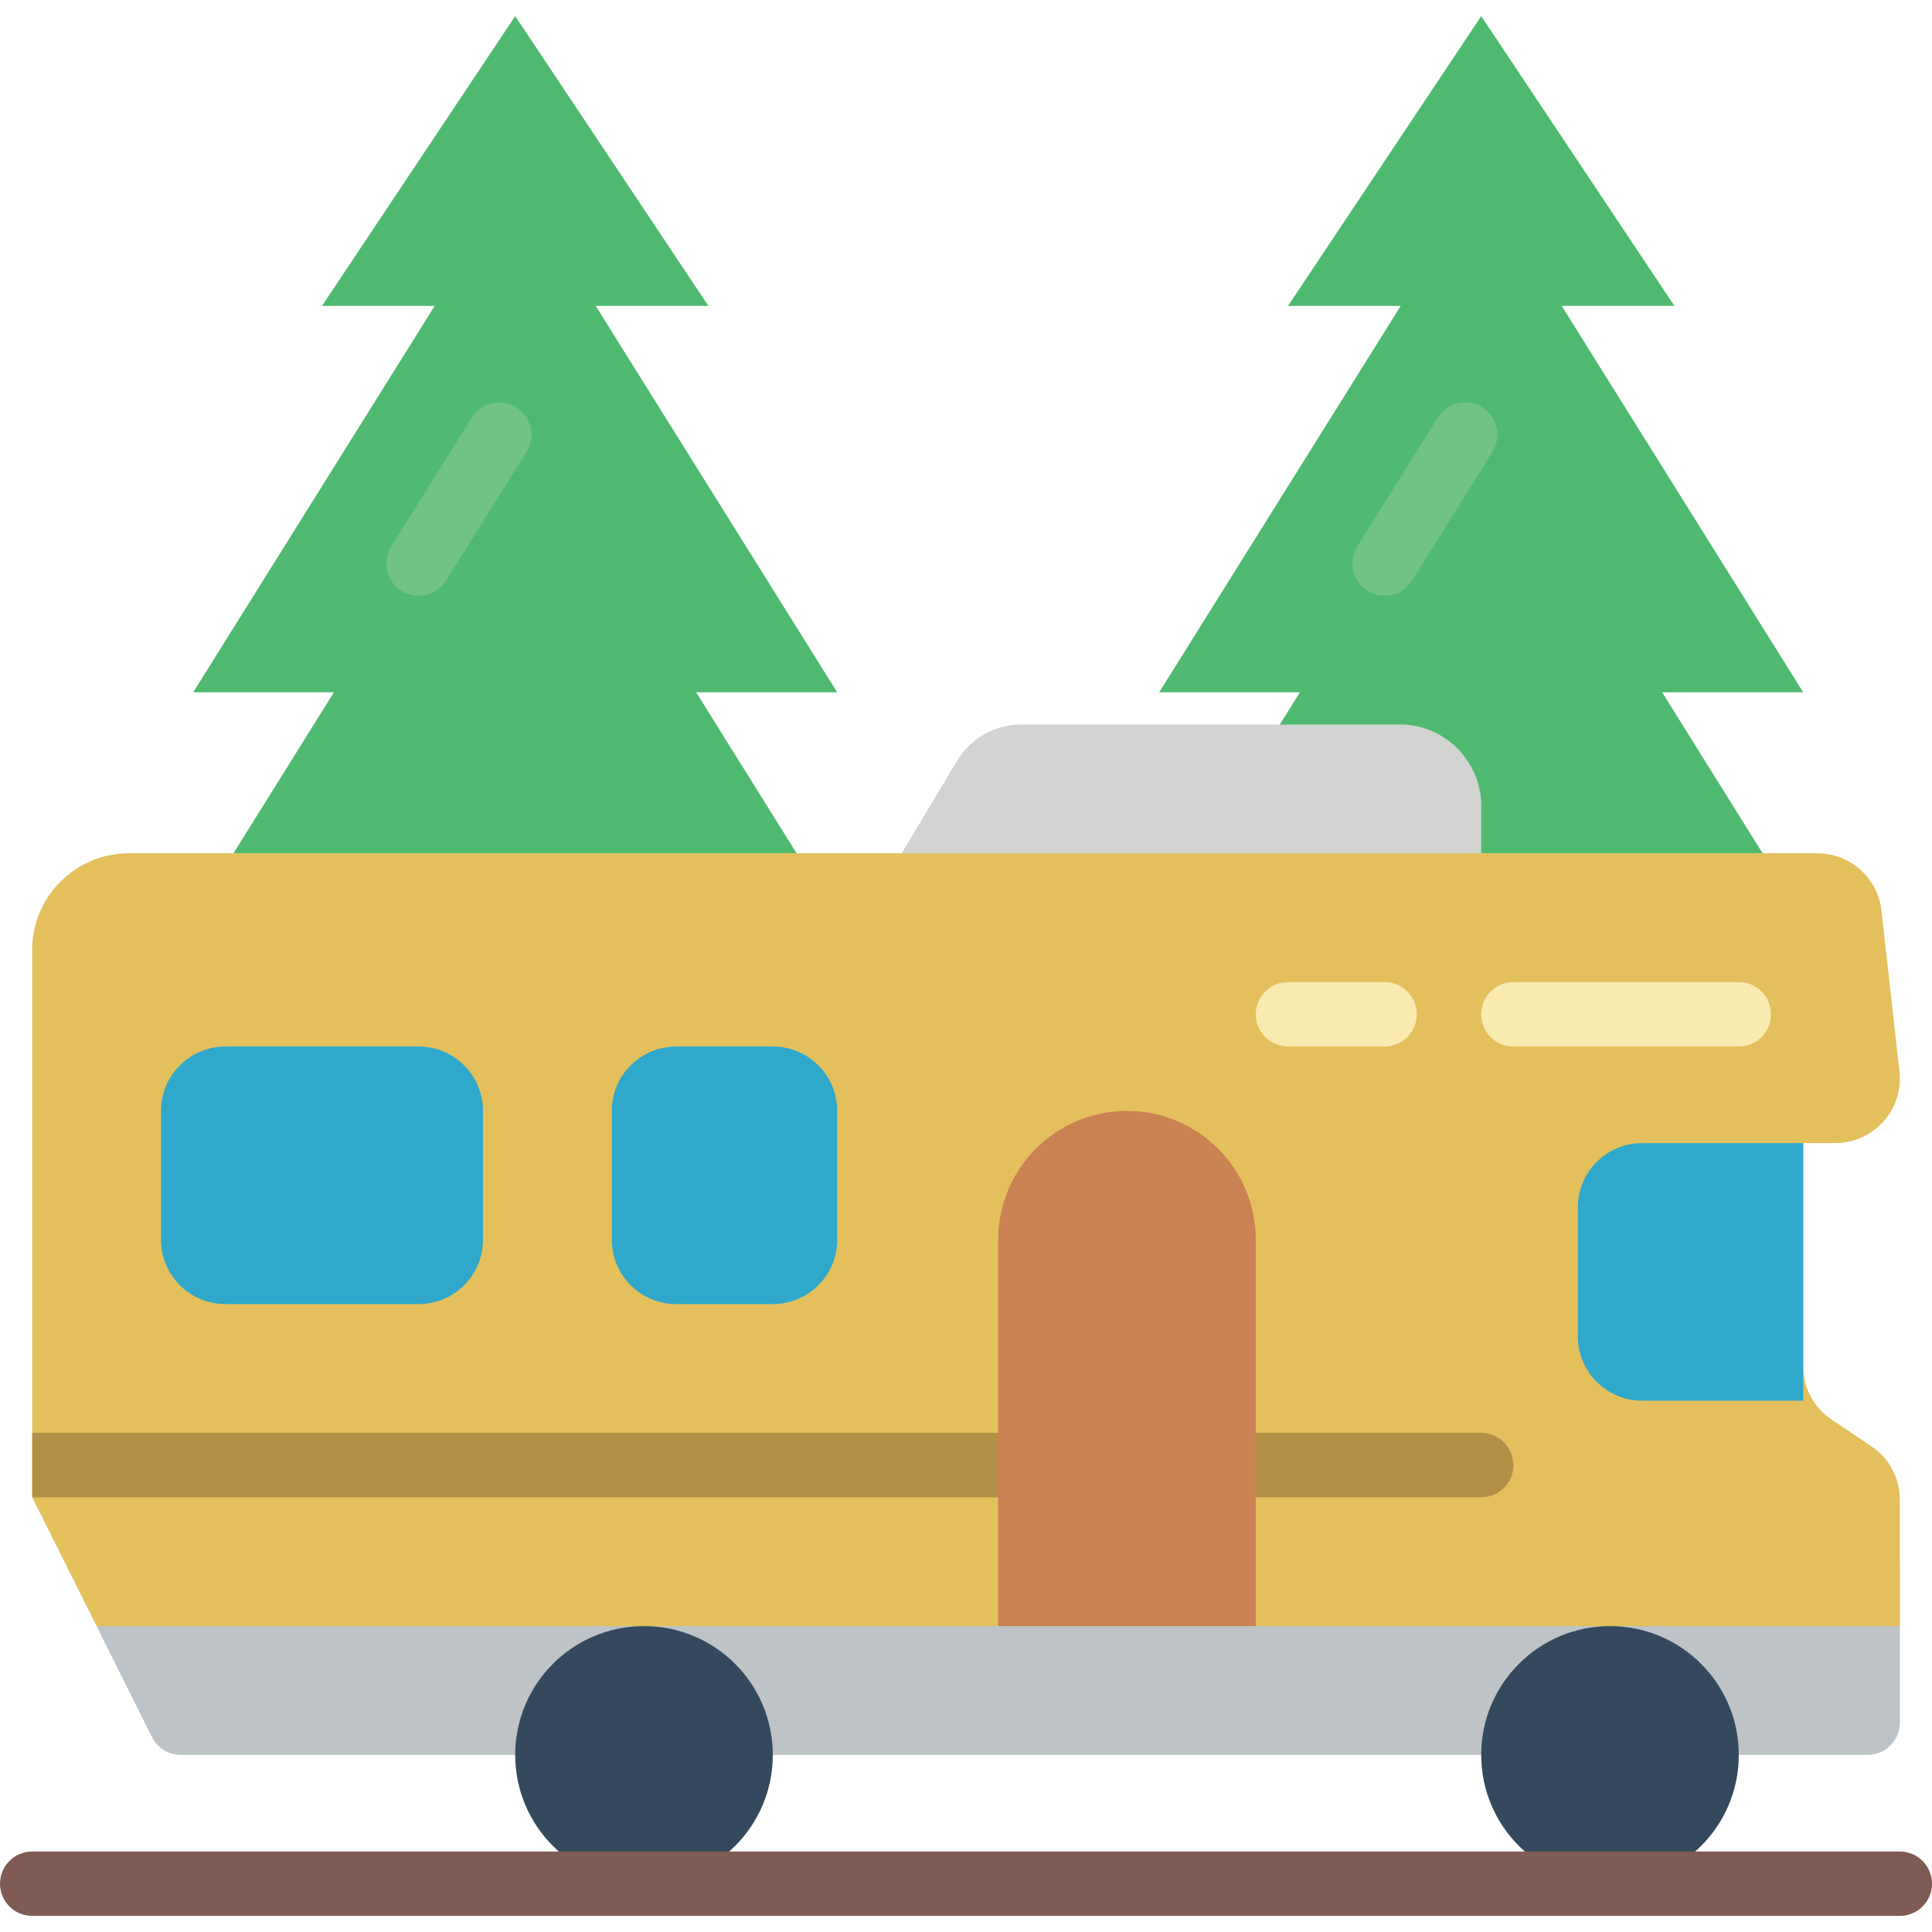
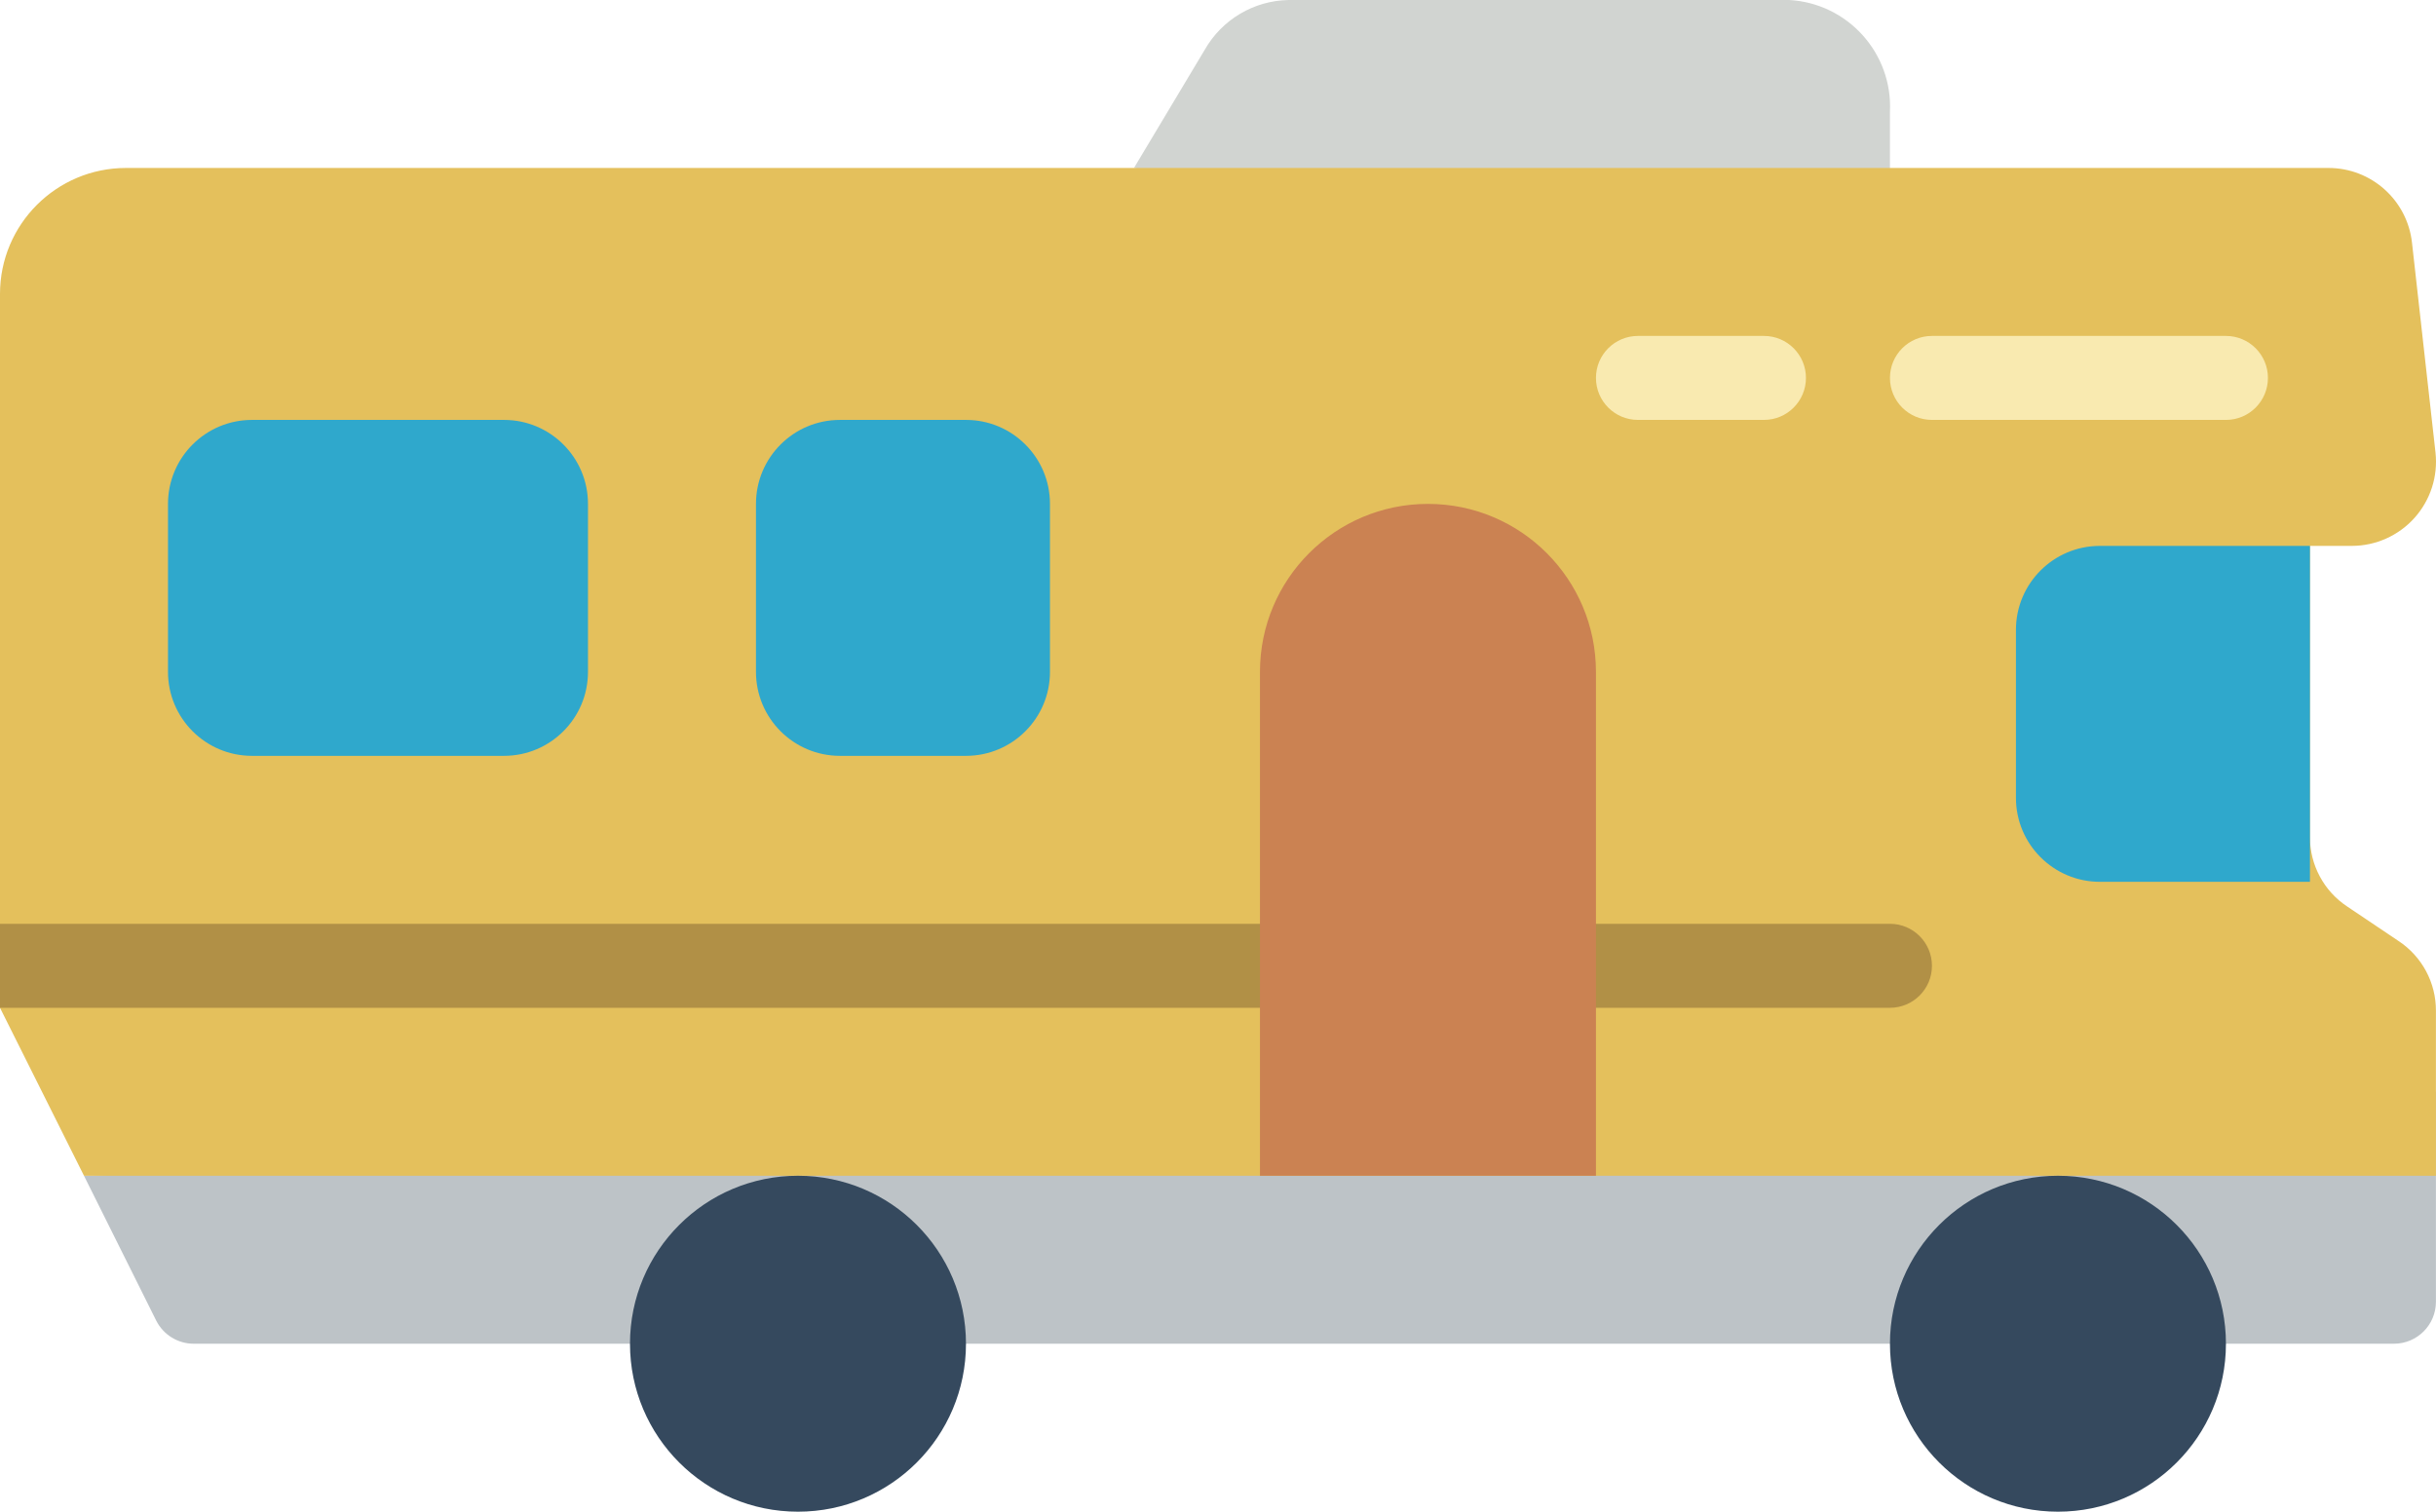
- <svg xmlns="http://www.w3.org/2000/svg" version="1.1" id="Capa_1" x="0px" y="0px" viewBox="0 0 512 512" style="enable-background:new 0 0 512 512;" xml:space="preserve">
+ <svg xmlns="http://www.w3.org/2000/svg" version="1.1" id="Capa_1" x="0px" y="0px" width="870.024px" height="540px" viewBox="15 337.5 870.024 540" enable-background="new 15 337.5 870.024 540" xml:space="preserve">
+   <path fill="#D1D4D1" d="M689.999,442.499v-64.995c1.048-20.967-15.038-38.842-36-40.004H475.26  c-12.443,0.214-23.85,6.984-30.001,17.805l-25.26,42.195L689.999,442.499z" />
+   <path fill="#BDC3C7" d="M885.001,727.501v75c0,8.285-6.717,15-15,15H84.299c-5.702,0.04-10.934-3.157-13.5-8.25L45,757.499  L885.001,727.501z" />
+   <path fill="#E4C05C" d="M885.001,698.55v58.949H45L15,697.5V442.499c0-24.854,20.148-45,45-45h786.6  c15.304-0.016,28.167,11.489,29.85,26.7l8.4,75c0.914,8.479-1.814,16.949-7.508,23.3c-5.693,6.352-13.814,9.986-22.344,10h-14.999  v103.95c-0.033,10.02,4.986,19.382,13.351,24.899l18.301,12.3C880.014,679.168,885.032,688.53,885.001,698.55z" />
  <g>
-     <path style="fill:#4FBA6F;" d="M211.115,226.133c-8.704-13.995-17.835-28.501-26.624-42.667h37.376c0,0-40.021-64-64-102.4h29.867   l-51.2-76.8l-51.2,76.8H115.2l-64,102.4h37.291l-26.624,42.667" />
-     <path style="fill:#71C285;" d="M110.933,157.867c-3.101-0.003-5.955-1.688-7.457-4.4c-1.502-2.713-1.414-6.026,0.229-8.656   l21.333-34.133c2.498-4.006,7.77-5.228,11.776-2.731c4.006,2.498,5.228,7.77,2.731,11.776l-21.333,34.133   C116.645,156.364,113.891,157.881,110.933,157.867z" />
-     <path style="fill:#4FBA6F;" d="M467.115,226.133c-8.704-13.995-17.835-28.501-26.624-42.667h37.376c0,0-40.021-64-64-102.4h29.867   l-51.2-76.8l-51.2,76.8H371.2l-64,102.4h37.291l-26.624,42.667" />
-     <path style="fill:#71C285;" d="M366.933,157.867c-3.101-0.003-5.955-1.688-7.457-4.4c-1.502-2.713-1.414-6.026,0.229-8.656   l21.333-34.133c1.616-2.591,4.491-4.124,7.543-4.02c3.052,0.104,5.817,1.828,7.253,4.523c1.436,2.695,1.326,5.952-0.29,8.543   l-21.333,34.133C372.645,156.364,369.891,157.881,366.933,157.867z" />
-     <path style="fill:#D1D4D1;" d="M392.533,251.733v-36.975c0.596-11.928-8.555-22.097-20.48-22.758H270.37   c-7.079,0.122-13.568,3.973-17.067,10.129l-14.37,24.004L392.533,251.733z" />
-     <path style="fill:#BDC3C7;" d="M503.467,413.867v42.667c0,4.713-3.821,8.533-8.533,8.533H47.957   c-3.244,0.023-6.22-1.796-7.68-4.693L25.6,430.933L503.467,413.867z" />
-     <path style="fill:#E4C05C;" d="M503.467,397.397v33.536H25.6L8.533,396.8V251.733c0-14.139,11.462-25.6,25.6-25.6h447.488   c8.706-0.009,16.024,6.536,16.981,15.189l4.779,42.667c0.52,4.824-1.032,9.642-4.271,13.255s-7.859,5.681-12.711,5.689h-8.533   v59.136c-0.019,5.7,2.837,11.026,7.595,14.165l10.411,6.997C500.63,386.371,503.485,391.697,503.467,397.397z" />
-     <g>
-       <circle style="fill:#35495E;" cx="170.667" cy="465.067" r="34.133" />
-       <circle style="fill:#35495E;" cx="426.667" cy="465.067" r="34.133" />
-     </g>
-     <g>
-       <path style="fill:#2FA8CC;" d="M59.733,277.333h51.2c9.426,0,17.067,7.641,17.067,17.067v34.133    c0,9.426-7.641,17.067-17.067,17.067h-51.2c-9.426,0-17.067-7.641-17.067-17.067V294.4    C42.667,284.974,50.308,277.333,59.733,277.333z" />
-       <path style="fill:#2FA8CC;" d="M179.2,277.333h25.6c9.426,0,17.067,7.641,17.067,17.067v34.133    c0,9.426-7.641,17.067-17.067,17.067h-25.6c-9.426,0-17.067-7.641-17.067-17.067V294.4    C162.133,284.974,169.774,277.333,179.2,277.333z" />
-       <path style="fill:#2FA8CC;" d="M435.2,302.933h42.667V371.2H435.2c-9.426,0-17.067-7.641-17.067-17.067V320    C418.133,310.574,425.774,302.933,435.2,302.933z" />
-     </g>
-     <g>
-       <path style="fill:#F9EAB0;" d="M366.933,260.267h-25.6c-4.713,0-8.533,3.82-8.533,8.533s3.82,8.533,8.533,8.533h25.6    c4.713,0,8.533-3.82,8.533-8.533S371.646,260.267,366.933,260.267z" />
-       <path style="fill:#F9EAB0;" d="M460.8,260.267h-59.733c-4.713,0-8.533,3.82-8.533,8.533s3.82,8.533,8.533,8.533H460.8    c4.713,0,8.533-3.82,8.533-8.533S465.513,260.267,460.8,260.267z" />
-     </g>
-     <path style="fill:#B19046;" d="M401.067,388.267c0,4.713-3.82,8.533-8.533,8.533h-384v-17.067h384   C397.246,379.733,401.067,383.554,401.067,388.267z" />
-     <path style="fill:#7F5B53;" d="M503.467,507.733H8.533C3.821,507.733,0,503.913,0,499.2c0-4.713,3.821-8.533,8.533-8.533h494.933   c4.713,0,8.533,3.821,8.533,8.533C512,503.913,508.18,507.733,503.467,507.733z" />
-     <path style="fill:#CB8252;" d="M264.533,430.933v-102.4c0-18.851,15.282-34.133,34.133-34.133   c18.851,0,34.133,15.282,34.133,34.133v102.4" />
+     <circle fill="#35495E" cx="300.001" cy="817.5" r="60" />
+     <circle fill="#35495E" cx="750.001" cy="817.5" r="60" />
  </g>
  <g>
- </g>
+     <path fill="#2FA8CC" d="M105,487.499h90c16.569,0,30,13.432,30,30.001v59.999c0,16.569-13.432,30.001-30,30.001h-90   c-16.569,0-30-13.432-30-30.001V517.5C75,500.931,88.432,487.499,105,487.499z" />
+     <path fill="#2FA8CC" d="M315,487.499h45c16.569,0,30.001,13.432,30.001,30.001v59.999c0,16.569-13.432,30.001-30.001,30.001h-45   c-16.569,0-30-13.432-30-30.001V517.5C285,500.931,298.431,487.499,315,487.499z" />
+     <path fill="#2FA8CC" d="M765,532.499h75.001V652.5H765c-16.569,0-30.001-13.432-30.001-30.001V562.5   C734.999,545.931,748.431,532.499,765,532.499z" />
+   </g>
  <g>
- </g>
-   <g>
- </g>
-   <g>
- </g>
-   <g>
- </g>
-   <g>
- </g>
-   <g>
- </g>
-   <g>
- </g>
-   <g>
- </g>
-   <g>
- </g>
-   <g>
- </g>
-   <g>
- </g>
-   <g>
- </g>
-   <g>
- </g>
-   <g>
- </g>
+     <path fill="#F9EAB0" d="M644.999,457.501h-45c-8.284,0-14.999,6.715-14.999,14.999s6.715,14.999,14.999,14.999h45   c8.285,0,15-6.715,15-14.999S653.284,457.501,644.999,457.501z" />
+     <path fill="#F9EAB0" d="M810,457.501H705.001c-8.285,0-15,6.715-15,14.999s6.715,14.999,15,14.999H810   c8.284,0,14.999-6.715,14.999-14.999S818.284,457.501,810,457.501z" />
+   </g>
+   <path fill="#B19046" d="M705.001,682.501c0,8.284-6.715,14.999-15,14.999h-675v-30.001h675  C698.284,667.499,705.001,674.216,705.001,682.501z" />
+   <path fill="#CB8252" d="M464.999,757.499v-180c0-33.136,26.863-59.999,60-59.999s59.999,26.863,59.999,59.999v180" />
</svg>
